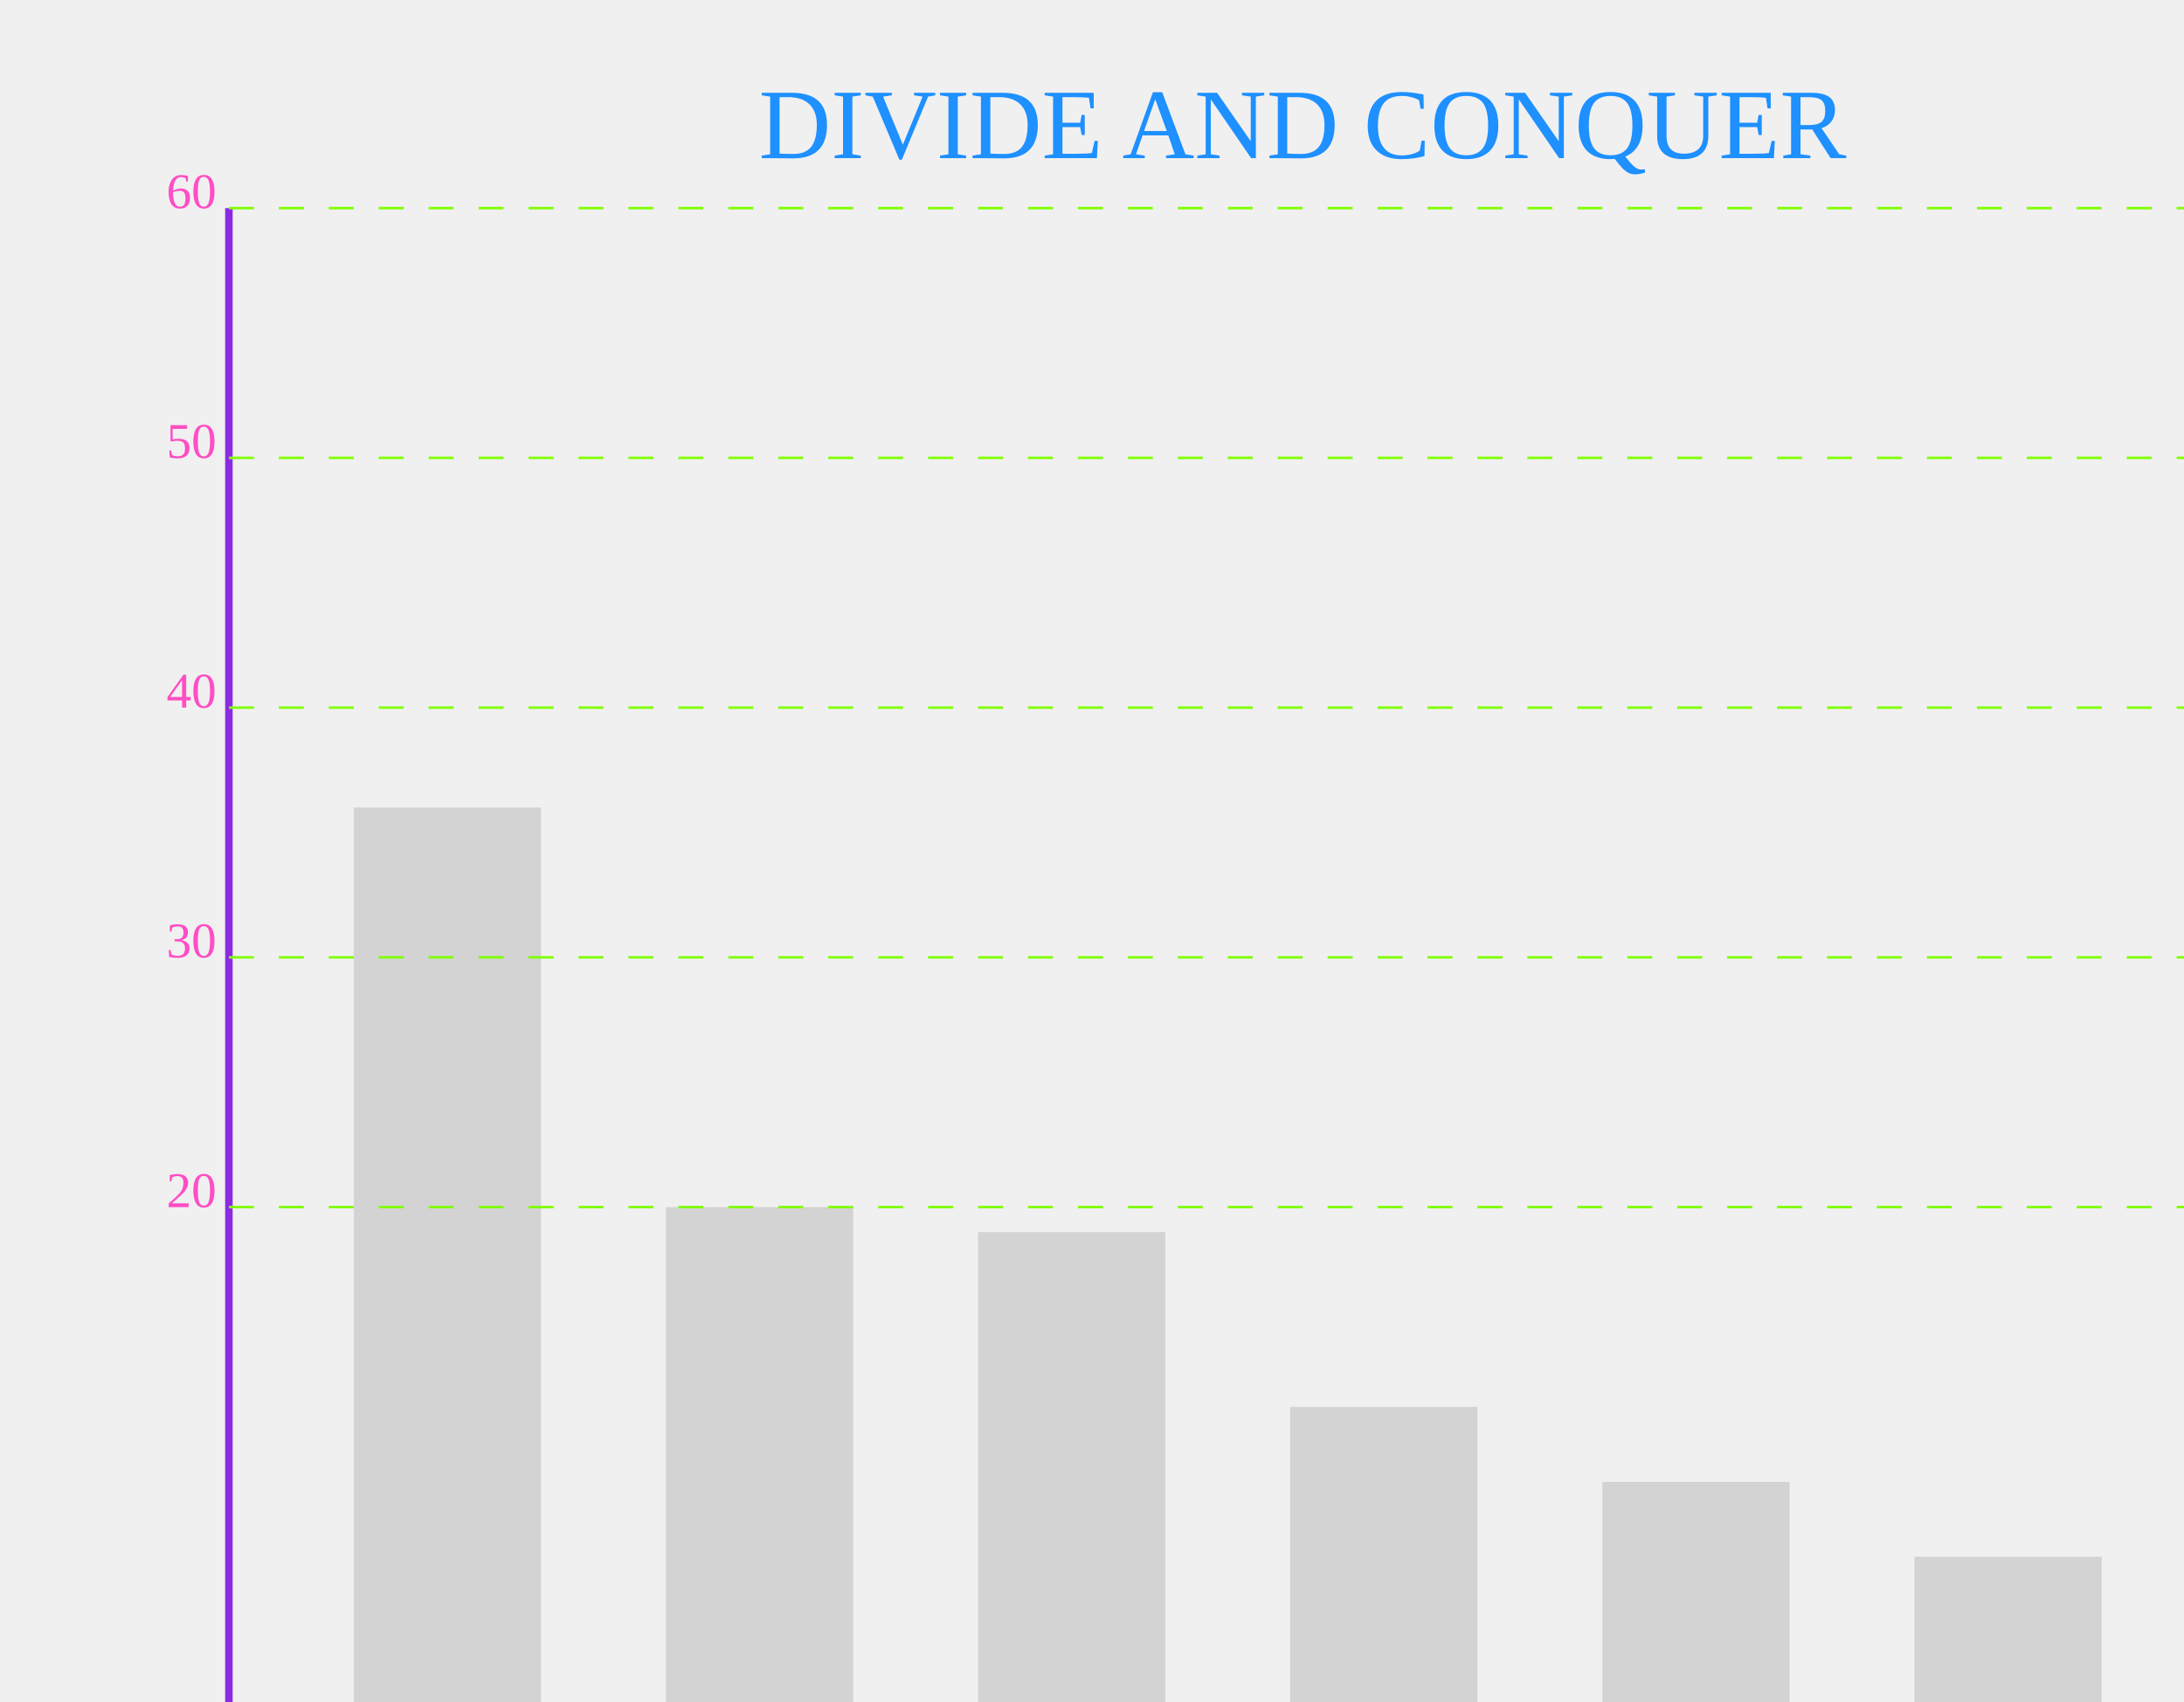
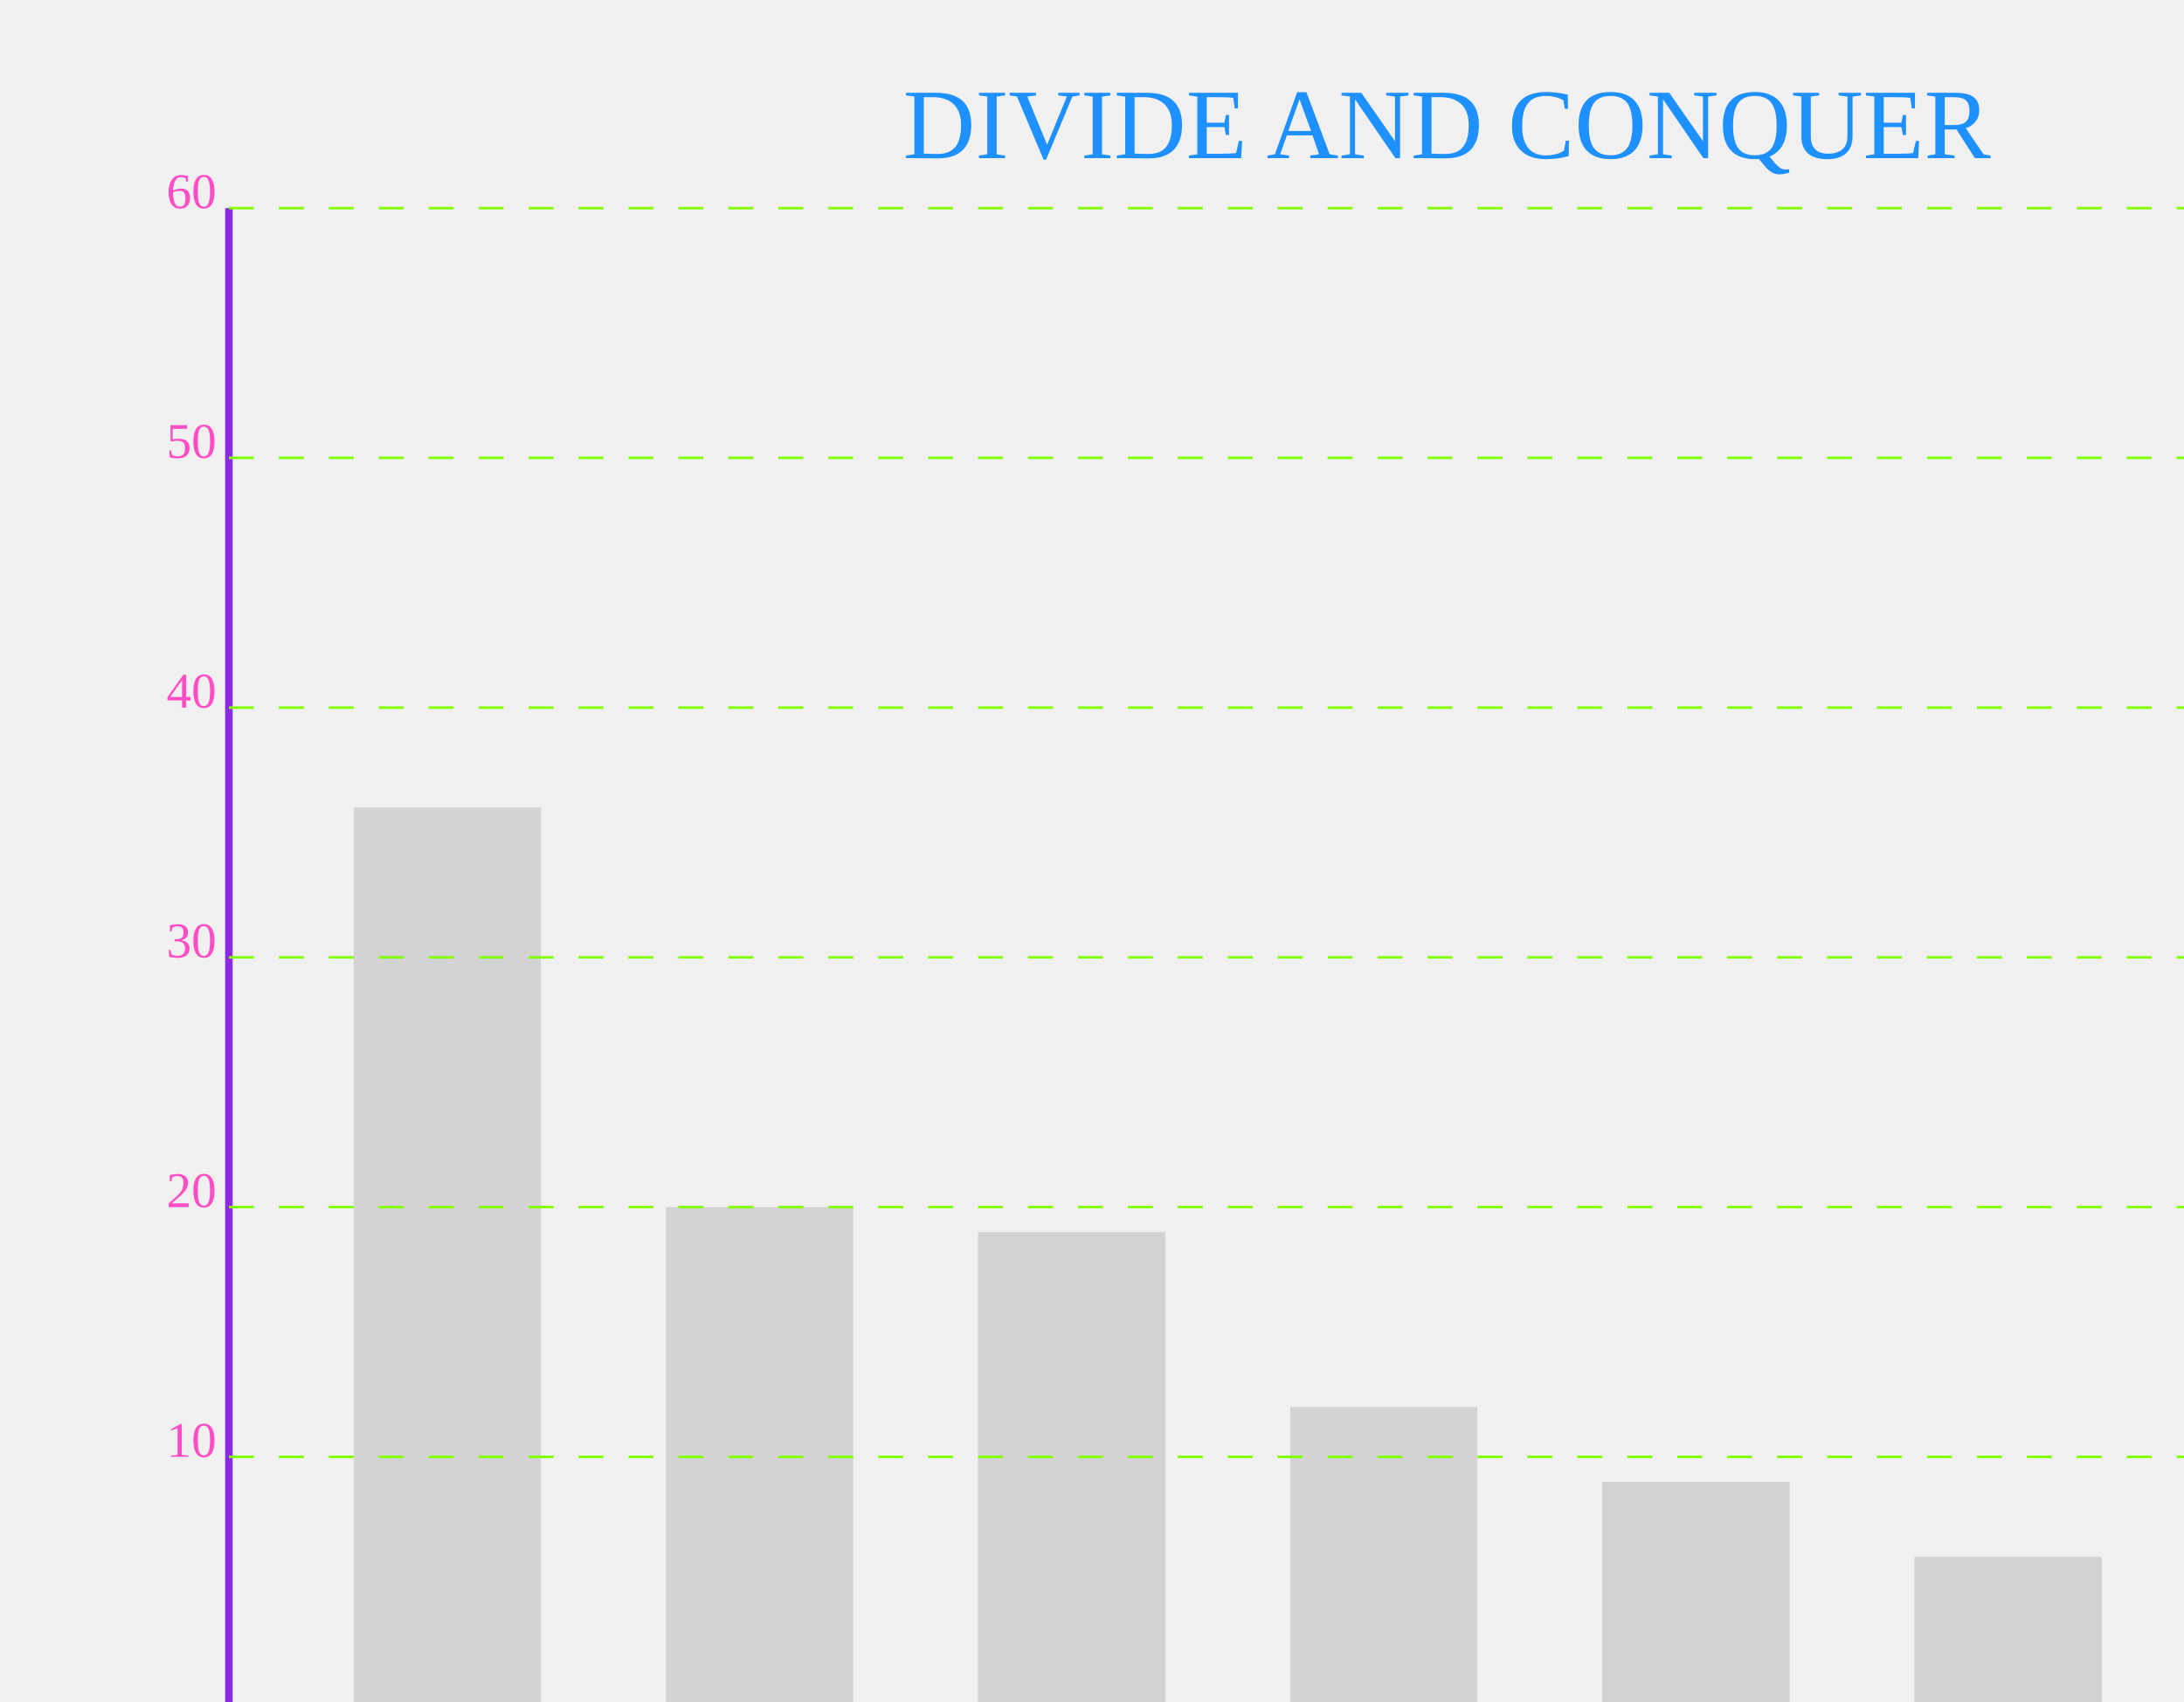
<svg xmlns="http://www.w3.org/2000/svg" width="100%" height="100%">
  <g transform="translate(25, 410) scale(.6)">
-     <text x="480" y="-620" text-anchor="middle" fill="DodgerBlue" font-size="40">DIVIDE AND CONQUER</text>
+     <text x="320" y="-620" text-anchor="start" fill="DodgerBlue" font-size="40">DIVIDE AND CONQUER</text>
    <line x1="50" y1="0" x2="900" y2="0" stroke="BlueViolet" stroke-width="3" />
    <line x1="50" y1="0" x2="50" y2="-600" stroke="BlueViolet" stroke-width="3" />
    <g id="Robin">
      <text x="105" y="30" text-anchor="start" font-size="22" fill="#ff3333">Robin</text>
      <rect x="100" y="-360" width="75" height="360" fill="lightgrey" />
    </g>
    <g id="Cyborg">
      <text x="230 " y="30" text-anchor="start" font-size="22" fill="#3399ff">Cyborg</text>
      <rect x="225" y="-200" width="75" height="200" fill="lightgrey" />
    </g>
    <g id="BeastBoy">
      <text x="350" y="30" text-anchor="start" font-size="22" fill="#1aff1a">Beast Boy</text>
      <rect x="350" y="-190" width="75" height="190" fill="lightgrey" />
    </g>
    <g id="Starfire">
      <text x="480 " y="30" text-anchor="start" font-size="22" fill="#ffff4d">Starfire</text>
      <rect x="475" y="-120" width="75" height="120" fill="lightgrey" />
    </g>
    <g id="Raven">
      <text x="605 " y="30" text-anchor="start" font-size="22" fill="#dd99ff">Raven</text>
      <rect x="600" y="-90" width="75" height="90" fill="lightgrey" />
    </g>
    <g id="Slade">
      <text x="730 " y="30" text-anchor="start" font-size="22" fill="white">Slade</text>
      <rect x="725" y="-60" width="75" height="60" fill="lightgrey" />
    </g>
+     <text x="35" y="-100" fill="#ff4dc4" text-anchor="middle" font-size="20">10</text>
+     <line x1="50" y1="-100" x2="900" y2="-100" stroke="Chartreuse" stroke-dasharray="10" />
    <text x="35" y="-200" fill="#ff4dc4" text-anchor="middle" font-size="20">20</text>
    <line x1="50" y1="-200" x2="900" y2="-200" stroke="Chartreuse" stroke-dasharray="10" />
    <text x="35" y="-300" fill="#ff4dc4" text-anchor="middle" font-size="20">30</text>
    <line x1="50" y1="-300" x2="900" y2="-300" stroke="Chartreuse" stroke-dasharray="10" />
    <text x="35" y="-400" fill="#ff4dc4" text-anchor="middle" font-size="20">40</text>
    <line x1="50" y1="-400" x2="900" y2="-400" stroke="Chartreuse" stroke-dasharray="10" />
    <text x="35" y="-500" fill="#ff4dc4" text-anchor="middle" font-size="20">50</text>
    <line x1="50" y1="-500" x2="900" y2="-500" stroke="Chartreuse" stroke-dasharray="10" />
    <text x="35" y="-600" fill="#ff4dc4" text-anchor="middle" font-size="20">60</text>
    <line x1="50" y1="-600" x2="900" y2="-600" stroke="Chartreuse" stroke-dasharray="10" />
  </g>
</svg>
